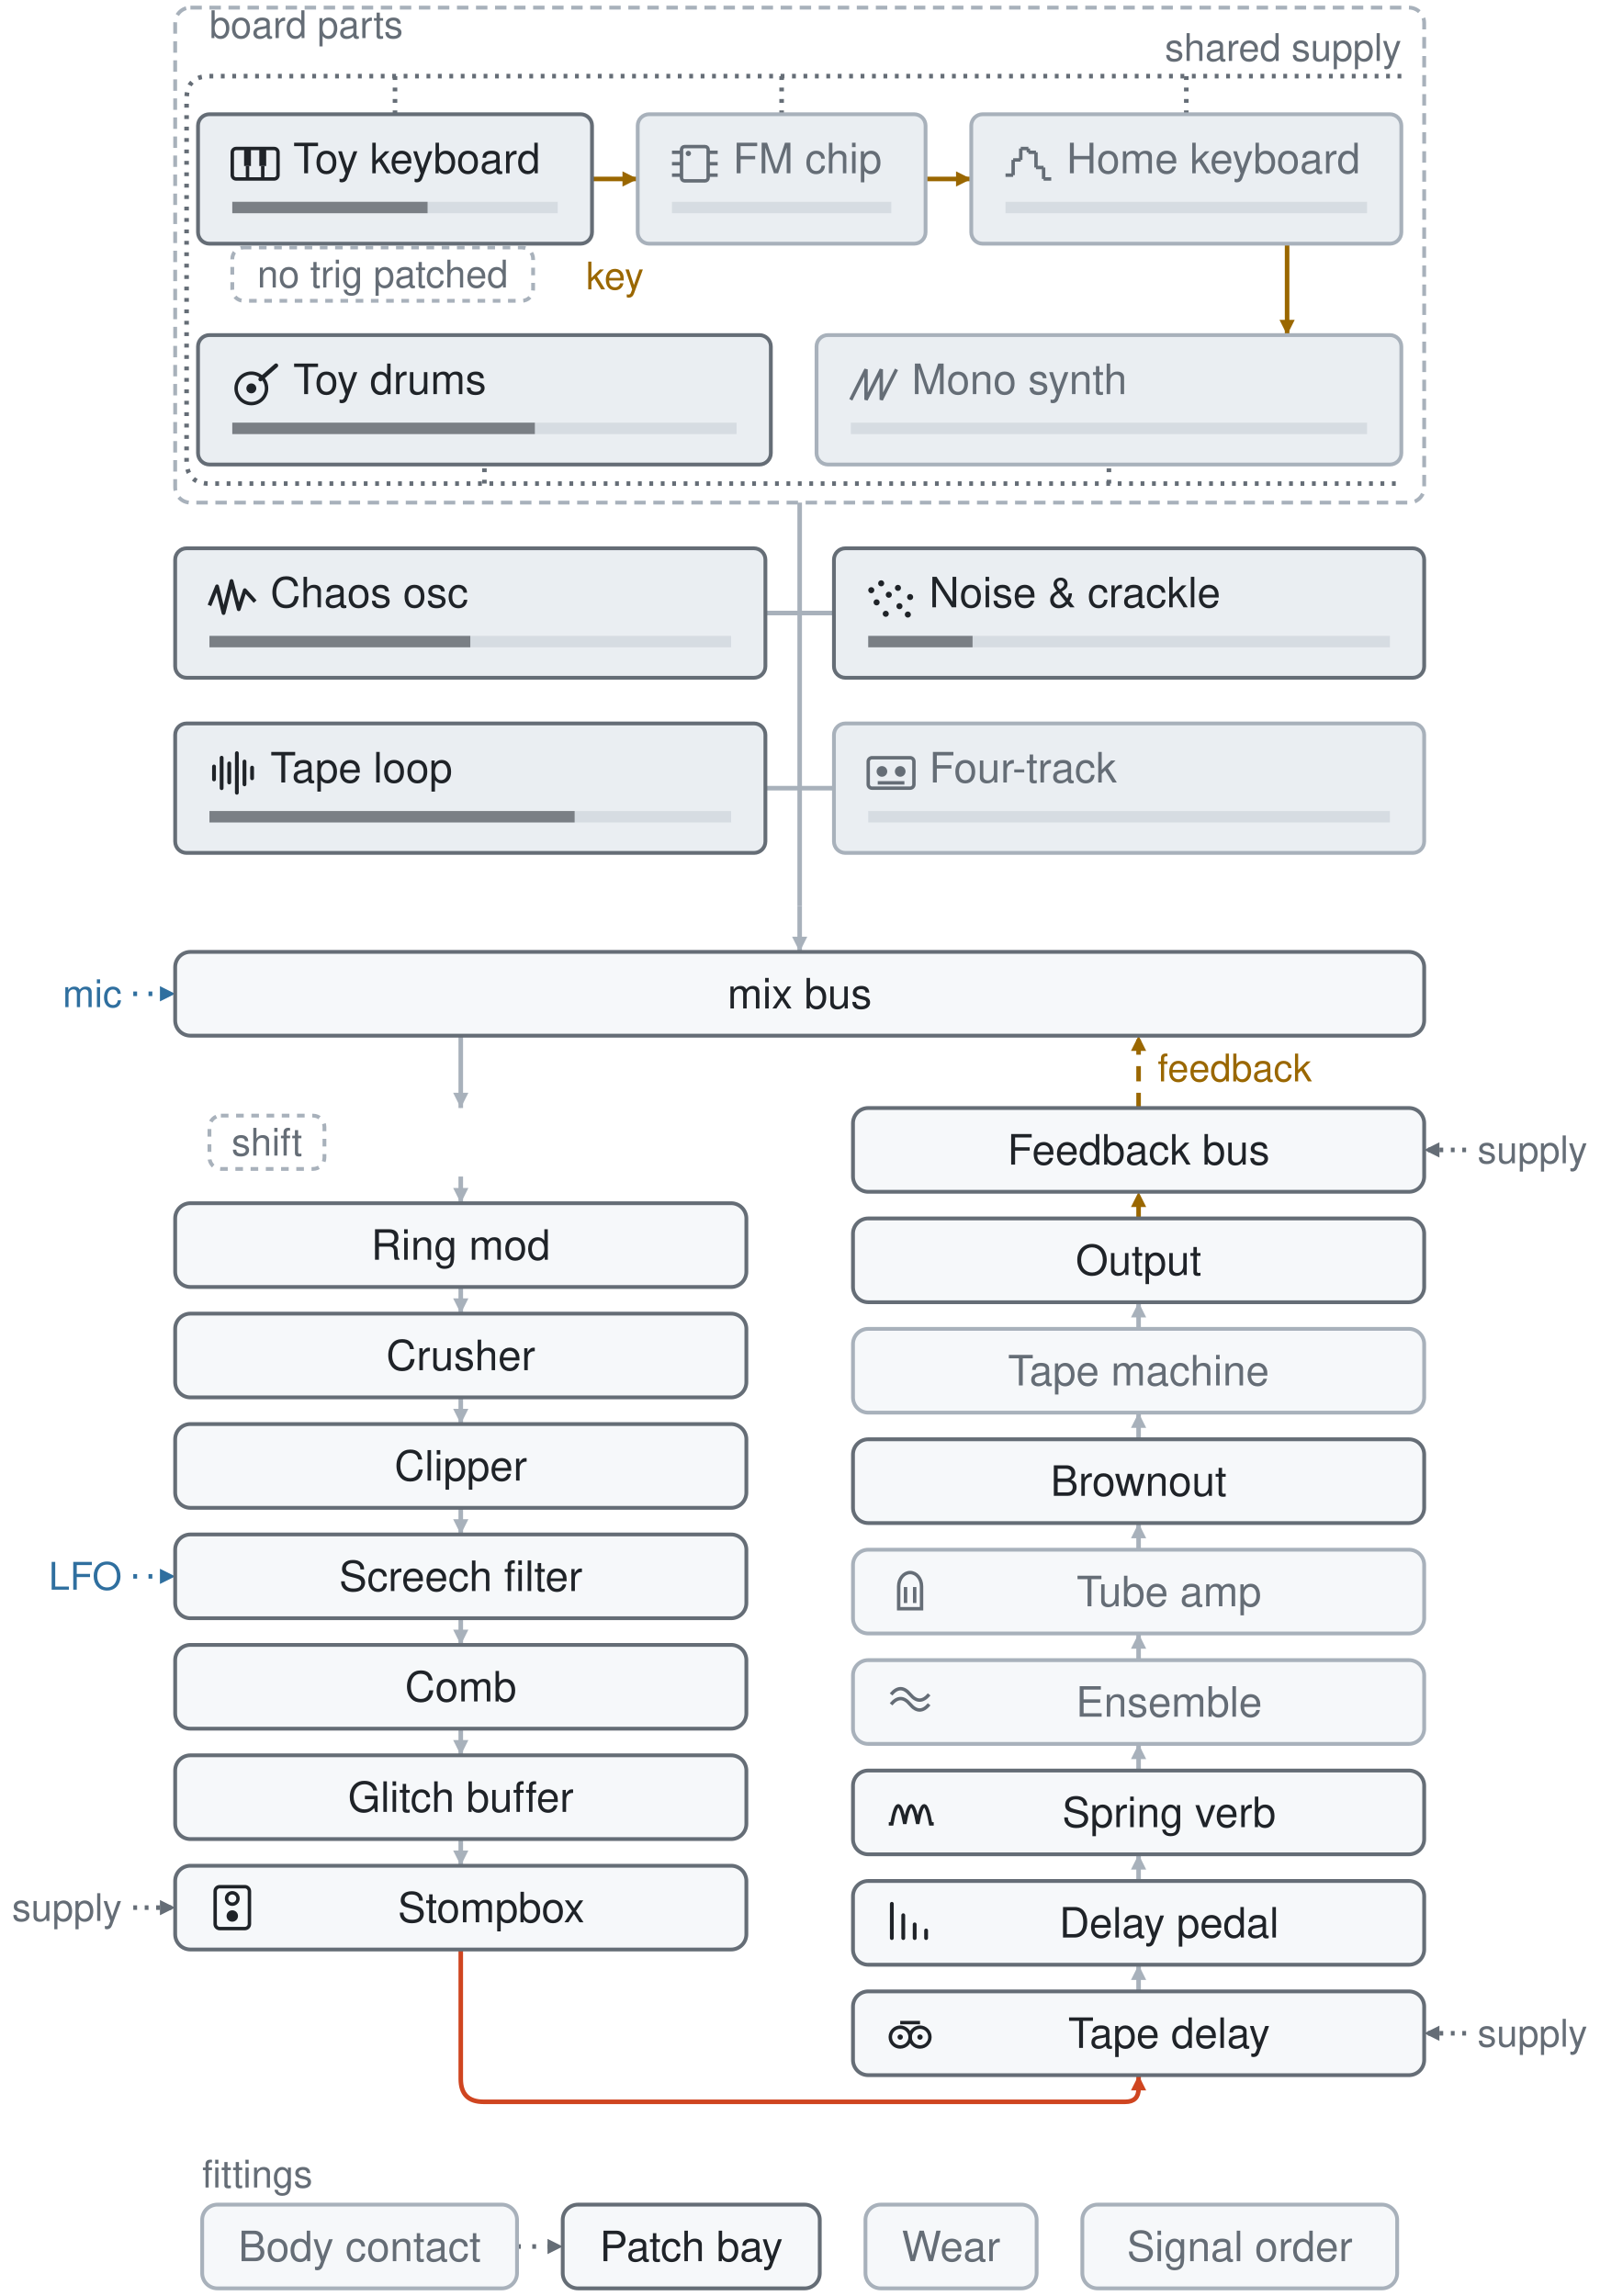
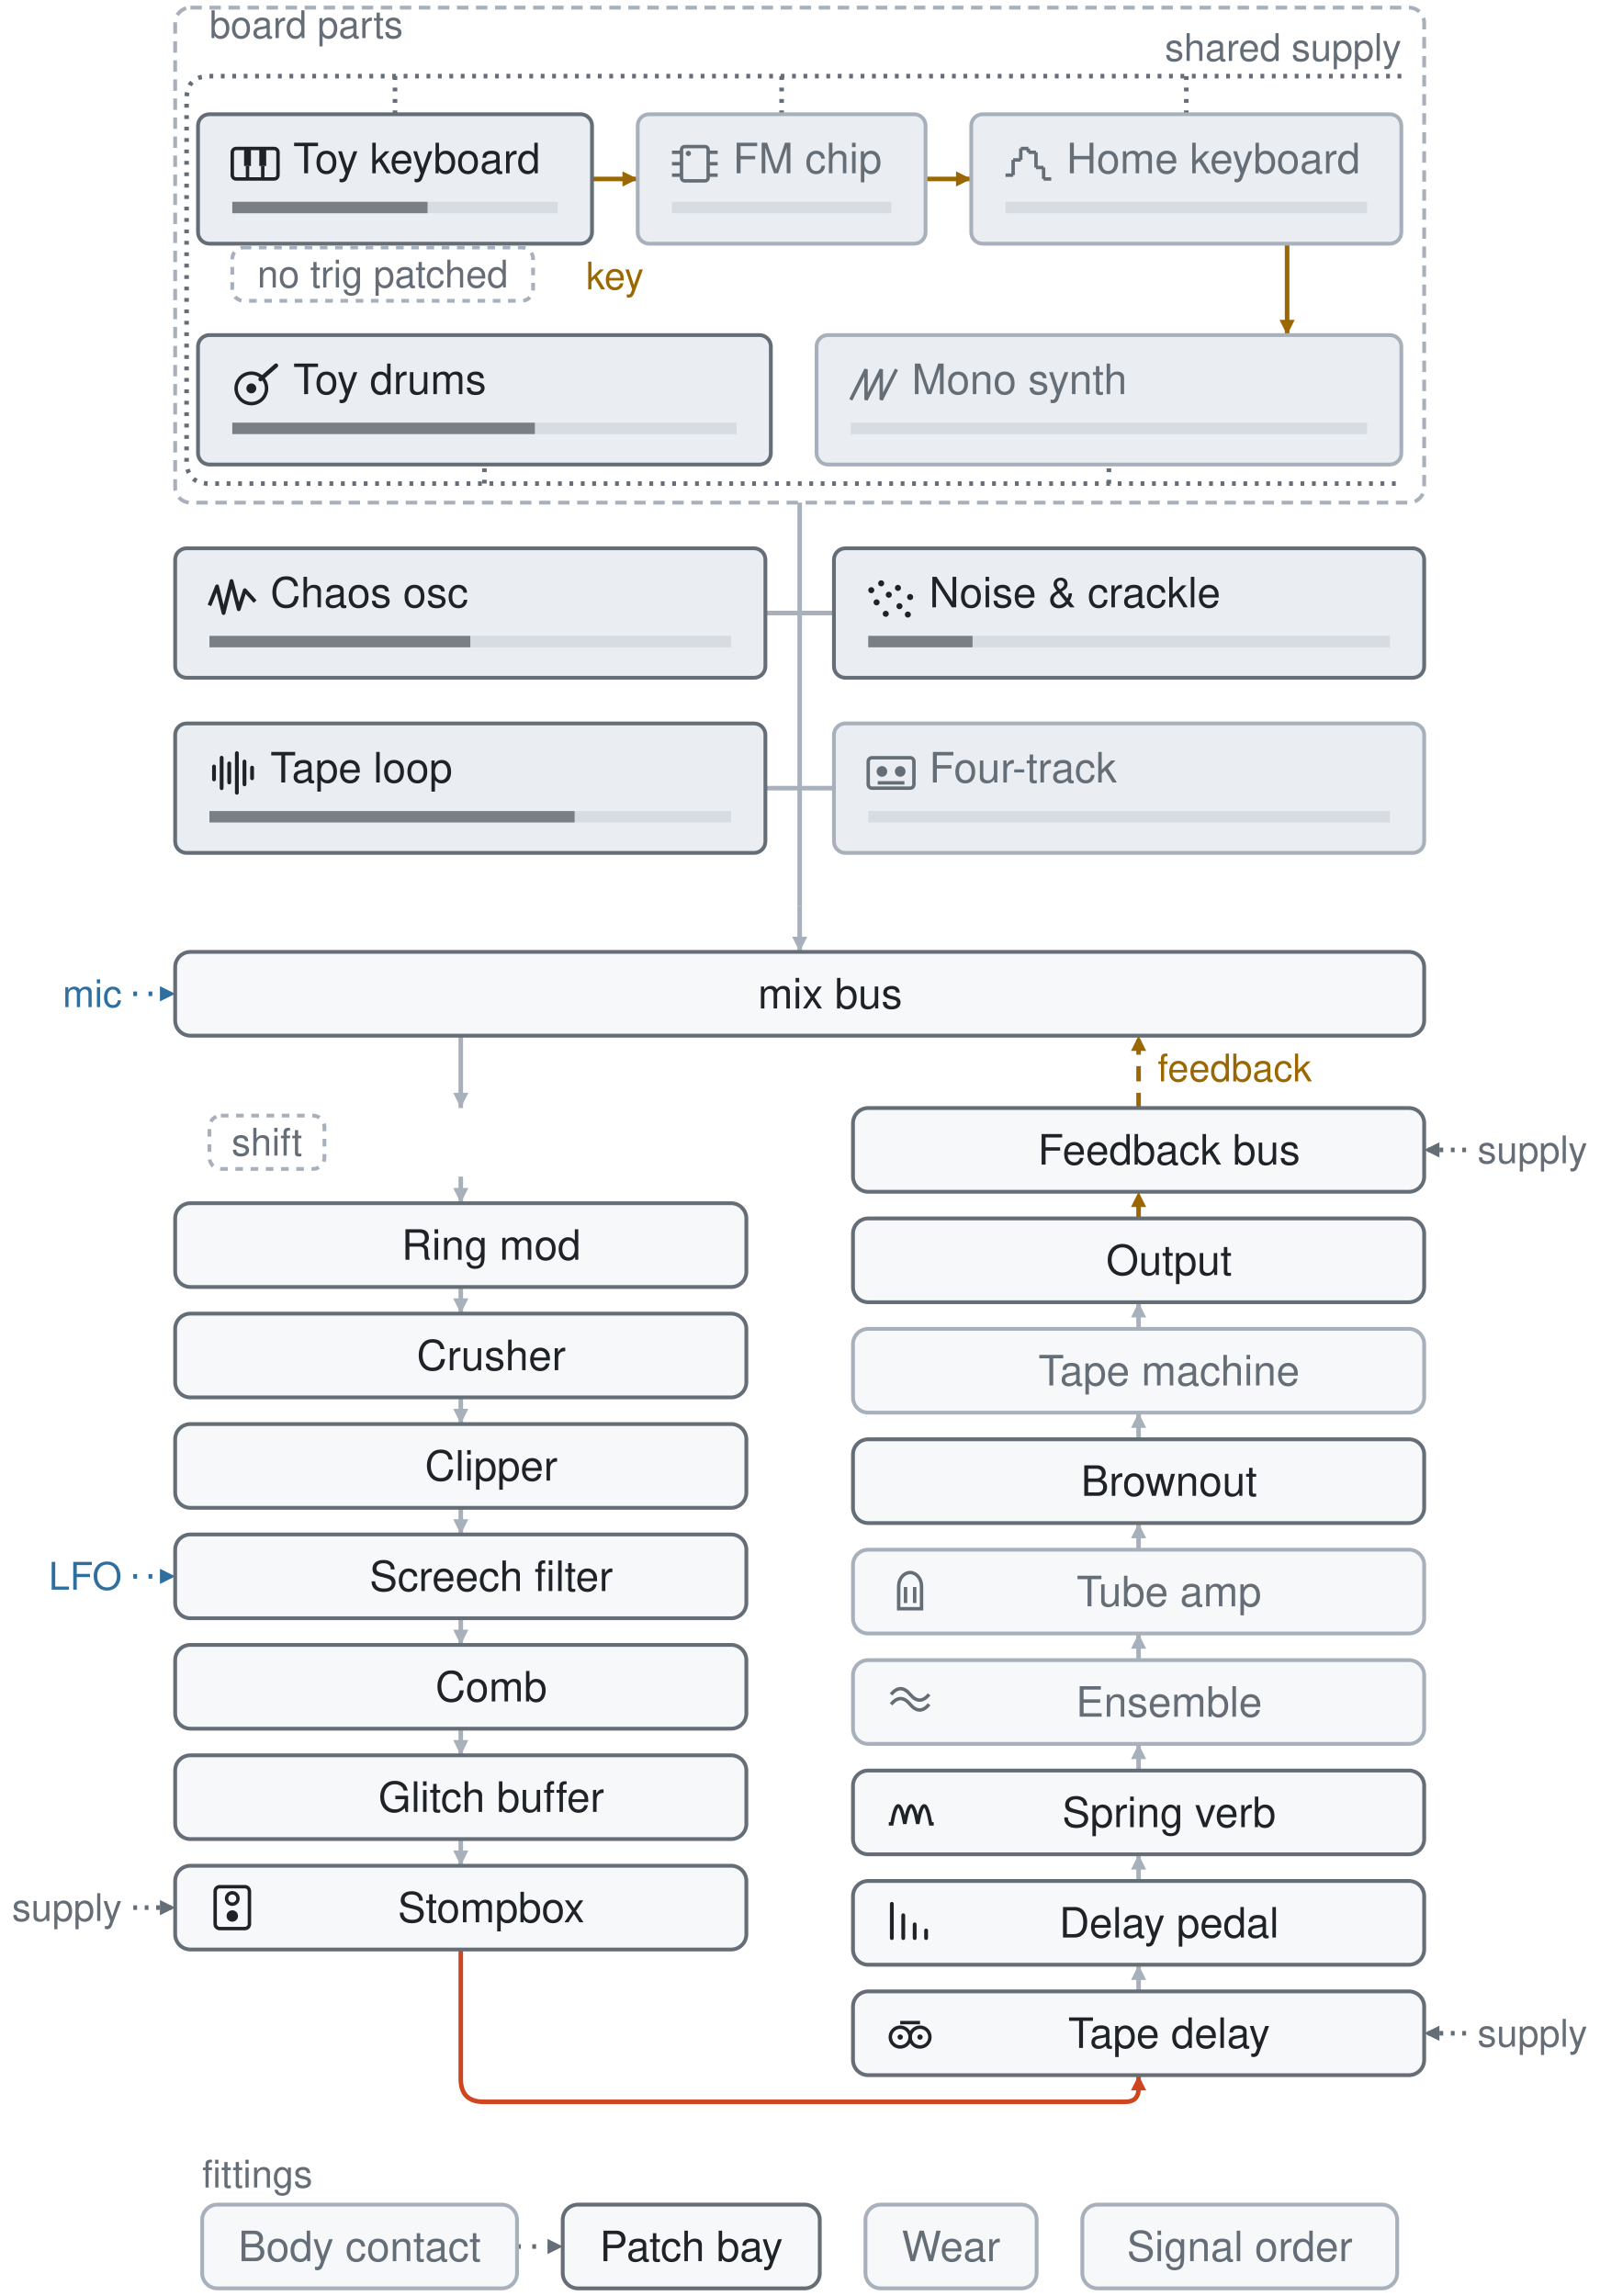
<svg xmlns="http://www.w3.org/2000/svg" viewBox="0 0 420 603" width="420" height="603" font-family="Helvetica, Arial, sans-serif">
  <g class="wire" data-wire="rail">
    <path class="line" d="M 368 20 L 55 20 Q 49 20 49 26 L 49 121 Q 49 127 55 127 L 368 127" fill="none" stroke="#656d76" stroke-width="1.2" stroke-dasharray="1 2" />
    <path class="head" d="" fill="#656d76" />
    <text x="368" y="16" fill="#656d76" font-size="10" text-anchor="end">shared supply</text>
  </g>
  <g class="wire" data-wire="rail-Toy_keyboard">
    <path class="line" d="M 103.73 20 L 103.73 30" fill="none" stroke="#656d76" stroke-width="1.2" stroke-dasharray="1 2" />
    <path class="head" d="" fill="#656d76" />
  </g>
  <g class="wire" data-wire="rail-Toy_drums">
    <path class="line" d="M 127.21 127 L 127.21 122" fill="none" stroke="#656d76" stroke-width="1.2" stroke-dasharray="1 2" />
    <path class="head" d="" fill="#656d76" />
  </g>
  <g class="wire" data-wire="rail-FM_chip">
    <path class="line" d="M 205.26 20 L 205.26 30" fill="none" stroke="#656d76" stroke-width="1.2" stroke-dasharray="1 2" />
    <path class="head" d="" fill="#656d76" />
  </g>
  <g class="wire" data-wire="rail-Home_keyboard">
    <path class="line" d="M 311.53 20 L 311.53 30" fill="none" stroke="#656d76" stroke-width="1.2" stroke-dasharray="1 2" />
    <path class="head" d="" fill="#656d76" />
  </g>
  <g class="wire" data-wire="rail-Mono_synth">
    <path class="line" d="M 291.21 127 L 291.21 122" fill="none" stroke="#656d76" stroke-width="1.2" stroke-dasharray="1 2" />
    <path class="head" d="" fill="#656d76" />
  </g>
  <g class="wire" data-wire="key-line">
    <path class="line" d="M 155.47 47 L 167.47 47" fill="none" stroke="#9a6700" stroke-width="1.2" />
    <path class="head" d="M 167.47 47 L 163.47 49 L 163.47 45 Z" fill="#9a6700" />
    <text x="161.467" y="76" fill="#9a6700" font-size="10" text-anchor="middle">key</text>
  </g>
  <g class="wire" data-wire="key-line-pcm">
    <path class="line" d="M 243.06 47 L 255.06 47" fill="none" stroke="#9a6700" stroke-width="1.2" />
    <path class="head" d="M 255.06 47 L 251.06 49 L 251.06 45 Z" fill="#9a6700" />
  </g>
  <g class="wire" data-wire="key-line-mono">
    <path class="line" d="M 338 64 L 338 88" fill="none" stroke="#9a6700" stroke-width="1.2" />
    <path class="head" d="M 338 88 L 336 84 L 340 84 Z" fill="#9a6700" />
  </g>
  <g class="wire" data-wire="board-out">
    <path class="line" d="M 210 132 L 210 238" fill="none" stroke="#a8b1bb" stroke-width="1.2" />
    <path class="head" d="" fill="#a8b1bb" />
  </g>
  <g class="wire" data-wire="Chaos_osc-out">
    <path class="line" d="M 201 161 L 210 161" fill="none" stroke="#a8b1bb" stroke-width="1.2" />
    <path class="head" d="" fill="#a8b1bb" />
  </g>
  <g class="wire" data-wire="Noise_crackle-out">
    <path class="line" d="M 219 161 L 210 161" fill="none" stroke="#a8b1bb" stroke-width="1.2" />
    <path class="head" d="" fill="#a8b1bb" />
  </g>
  <g class="wire" data-wire="Tape_loop-out">
    <path class="line" d="M 201 207 L 210 207" fill="none" stroke="#a8b1bb" stroke-width="1.2" />
    <path class="head" d="" fill="#a8b1bb" />
  </g>
  <g class="wire" data-wire="Four_track-out">
    <path class="line" d="M 219 207 L 210 207" fill="none" stroke="#a8b1bb" stroke-width="1.2" />
    <path class="head" d="" fill="#a8b1bb" />
  </g>
  <g class="wire" data-wire="collect-mix">
    <path class="line" d="M 210 238 L 210 250" fill="none" stroke="#a8b1bb" stroke-width="1.2" />
    <path class="head" d="M 210 250 L 208 246 L 212 246 Z" fill="#a8b1bb" />
  </g>
  <g class="wire" data-wire="mix-path">
    <path class="line" d="M 121 272 L 121 291" fill="none" stroke="#a8b1bb" stroke-width="1.2" />
    <path class="head" d="M 121 291 L 119 287 L 123 287 Z" fill="#a8b1bb" />
  </g>
  <g class="wire" data-wire="rack-Ring_mod">
    <path class="line" d="M 121 309 L 121 316" fill="none" stroke="#a8b1bb" stroke-width="1.2" />
    <path class="head" d="M 121 316 L 119 312 L 123 312 Z" fill="#a8b1bb" />
  </g>
  <g class="wire" data-wire="Ring_mod-Crusher">
    <path class="line" d="M 121 338 L 121 345" fill="none" stroke="#a8b1bb" stroke-width="1.2" />
    <path class="head" d="M 121 345 L 119 341 L 123 341 Z" fill="#a8b1bb" />
  </g>
  <g class="wire" data-wire="Crusher-Clipper">
    <path class="line" d="M 121 367 L 121 374" fill="none" stroke="#a8b1bb" stroke-width="1.2" />
    <path class="head" d="M 121 374 L 119 370 L 123 370 Z" fill="#a8b1bb" />
  </g>
  <g class="wire" data-wire="Clipper-Screech_filter">
    <path class="line" d="M 121 396 L 121 403" fill="none" stroke="#a8b1bb" stroke-width="1.2" />
    <path class="head" d="M 121 403 L 119 399 L 123 399 Z" fill="#a8b1bb" />
  </g>
  <g class="wire" data-wire="Screech_filter-Comb">
    <path class="line" d="M 121 425 L 121 432" fill="none" stroke="#a8b1bb" stroke-width="1.2" />
    <path class="head" d="M 121 432 L 119 428 L 123 428 Z" fill="#a8b1bb" />
  </g>
  <g class="wire" data-wire="Comb-Glitch_buffer">
    <path class="line" d="M 121 454 L 121 461" fill="none" stroke="#a8b1bb" stroke-width="1.2" />
    <path class="head" d="M 121 461 L 119 457 L 123 457 Z" fill="#a8b1bb" />
  </g>
  <g class="wire" data-wire="Glitch_buffer-Stompbox">
    <path class="line" d="M 121 483 L 121 490" fill="none" stroke="#a8b1bb" stroke-width="1.2" />
    <path class="head" d="M 121 490 L 119 486 L 123 486 Z" fill="#a8b1bb" />
  </g>
  <g class="wire" data-wire="Tape_delay-Delay_pedal">
    <path class="line" d="M 299 523 L 299 516" fill="none" stroke="#a8b1bb" stroke-width="1.2" />
    <path class="head" d="M 299 516 L 301 520 L 297 520 Z" fill="#a8b1bb" />
  </g>
  <g class="wire" data-wire="Delay_pedal-Spring_verb">
    <path class="line" d="M 299 494 L 299 487" fill="none" stroke="#a8b1bb" stroke-width="1.2" />
    <path class="head" d="M 299 487 L 301 491 L 297 491 Z" fill="#a8b1bb" />
  </g>
  <g class="wire" data-wire="Spring_verb-Ensemble">
    <path class="line" d="M 299 465 L 299 458" fill="none" stroke="#a8b1bb" stroke-width="1.2" />
    <path class="head" d="M 299 458 L 301 462 L 297 462 Z" fill="#a8b1bb" />
  </g>
  <g class="wire" data-wire="Ensemble-Tube_amp">
    <path class="line" d="M 299 436 L 299 429" fill="none" stroke="#a8b1bb" stroke-width="1.2" />
    <path class="head" d="M 299 429 L 301 433 L 297 433 Z" fill="#a8b1bb" />
  </g>
  <g class="wire" data-wire="Tube_amp-Brownout">
    <path class="line" d="M 299 407 L 299 400" fill="none" stroke="#a8b1bb" stroke-width="1.2" />
    <path class="head" d="M 299 400 L 301 404 L 297 404 Z" fill="#a8b1bb" />
  </g>
  <g class="wire" data-wire="Brownout-Tape_machine">
    <path class="line" d="M 299 378 L 299 371" fill="none" stroke="#a8b1bb" stroke-width="1.2" />
    <path class="head" d="M 299 371 L 301 375 L 297 375 Z" fill="#a8b1bb" />
  </g>
  <g class="wire" data-wire="Tape_machine-Output">
    <path class="line" d="M 299 349 L 299 342" fill="none" stroke="#a8b1bb" stroke-width="1.2" />
    <path class="head" d="M 299 342 L 301 346 L 297 346 Z" fill="#a8b1bb" />
  </g>
  <g class="wire" data-wire="fold">
    <path class="line" d="M 121 512 L 121 546 Q 121 552 127 552 L 295.5 552 Q 299 552 299 548.5 L 299 545" fill="none" stroke="#cf4520" stroke-width="1.2" />
    <path class="head" d="M 299 545 L 301 549 L 297 549 Z" fill="#cf4520" />
  </g>
  <g class="wire" data-wire="fb-out">
    <path class="line" d="M 299 320 L 299 313" fill="none" stroke="#9a6700" stroke-width="1.2" stroke-dasharray="4 3" />
    <path class="head" d="M 299 313 L 301 317 L 297 317 Z" fill="#9a6700" />
  </g>
  <g class="wire" data-wire="fb-home">
    <path class="line" d="M 299 291 L 299 272" fill="none" stroke="#9a6700" stroke-width="1.2" stroke-dasharray="4 3" />
    <path class="head" d="M 299 272 L 301 276 L 297 276 Z" fill="#9a6700" />
    <text x="304" y="284" fill="#9a6700" font-size="10" text-anchor="start">feedback</text>
  </g>
  <g class="wire" data-wire="pad-bay">
    <path class="line" d="M 135.78 590 L 147.78 590" fill="none" stroke="#656d76" stroke-width="1.2" stroke-dasharray="1 3" />
    <path class="head" d="M 147.78 590 L 143.78 592 L 143.78 588 Z" fill="#656d76" />
  </g>
  <g class="wire" data-wire="mic-wire">
    <path class="line" d="M 35 261 L 46 261" fill="none" stroke="#2f6f9f" stroke-width="1.2" stroke-dasharray="1 3" />
    <path class="head" d="M 46 261 L 42 263 L 42 259 Z" fill="#2f6f9f" />
  </g>
  <g class="wire" data-wire="rail-Feedback_bus-wire">
    <path class="line" d="M 385 302 L 374 302" fill="none" stroke="#656d76" stroke-width="1.2" stroke-dasharray="1 2" />
    <path class="head" d="M 374 302 L 378 300 L 378 304 Z" fill="#656d76" />
  </g>
  <g class="wire" data-wire="wire0-wire">
    <path class="line" d="M 35 414 L 46 414" fill="none" stroke="#2f6f9f" stroke-width="1.2" stroke-dasharray="1 3" />
    <path class="head" d="M 46 414 L 42 416 L 42 412 Z" fill="#2f6f9f" />
  </g>
  <g class="wire" data-wire="rail-Stompbox-wire">
    <path class="line" d="M 35 501 L 46 501" fill="none" stroke="#656d76" stroke-width="1.2" stroke-dasharray="1 2" />
    <path class="head" d="M 46 501 L 42 503 L 42 499 Z" fill="#656d76" />
  </g>
  <g class="wire" data-wire="rail-Tape_delay-wire">
    <path class="line" d="M 385 534 L 374 534" fill="none" stroke="#656d76" stroke-width="1.2" stroke-dasharray="1 2" />
    <path class="head" d="M 374 534 L 378 532 L 378 536 Z" fill="#656d76" />
  </g>
  <g class="node">
    <rect x="46" y="2" width="328" height="130" rx="4" fill="none" stroke="#a8b1bb" stroke-dasharray="3 2" />
    <text x="55" y="10" fill="#656d76" font-size="10" text-anchor="start">board parts</text>
  </g>
  <g class="node">
    <rect class="box" x="52" y="30" width="103.467" height="34" rx="3" fill="#eaeef2" stroke="#656d76" stroke-width="1" />
    <g class="glyph">
      <rect x="61" y="39" width="12" height="8" rx="1" fill="none" stroke="#1f2328" stroke-width="0.9" />
      <path d="M 65 43.6 V 47 M 69 43.6 V 47" stroke="#1f2328" stroke-width="0.9" />
      <rect x="64.1" y="39" width="1.8" height="4.6" fill="#1f2328" />
      <rect x="68.1" y="39" width="1.8" height="4.6" fill="#1f2328" />
    </g>
    <text x="77" y="45.5" fill="#1f2328" font-size="11" text-anchor="start">Toy keyboard</text>
    <rect x="61" y="53" width="85.467" height="3" fill="#a8b1bb" fill-opacity="0.3" />
    <rect x="61" y="53" width="51.28" height="3" fill="#1f2328" fill-opacity="0.5" />
  </g>
  <g class="node">
    <rect class="box" x="52" y="88" width="150.427" height="34" rx="3" fill="#eaeef2" stroke="#656d76" stroke-width="1" />
    <g class="glyph">
      <circle cx="66" cy="102" r="4" fill="none" stroke="#1f2328" stroke-width="0.9" />
      <circle cx="66" cy="102" r="1.3" fill="#1f2328" />
      <path d="M 72.5 96 L 68.4 99.6" stroke="#1f2328" stroke-width="1.1" stroke-linecap="round" />
    </g>
    <text x="77" y="103.5" fill="#1f2328" font-size="11" text-anchor="start">Toy drums</text>
    <rect x="61" y="111" width="132.427" height="3" fill="#a8b1bb" fill-opacity="0.3" />
    <rect x="61" y="111" width="79.456" height="3" fill="#1f2328" fill-opacity="0.5" />
  </g>
  <g class="node">
    <rect class="box" x="167.467" y="30" width="75.592" height="34" rx="3" fill="#eaeef2" stroke="#a8b1bb" stroke-width="1" />
    <g class="glyph">
      <rect x="178.967" y="38.5" width="7" height="9" rx="0.8" fill="none" stroke="#656d76" stroke-width="0.9" />
      <path d="M 176.467 40 h 2.5 M 185.967 40 h 2.5 M 176.467 43 h 2.5 M 185.967 43 h 2.5 M 176.467 46 h 2.5 M 185.967 46 h 2.5" stroke="#656d76" stroke-width="0.9" />
      <circle cx="180.767" cy="40.3" r="0.7" fill="#656d76" />
    </g>
    <text x="192.467" y="45.5" fill="#656d76" font-size="11" text-anchor="start">FM chip</text>
    <rect x="176.467" y="53" width="57.592" height="3" fill="#a8b1bb" fill-opacity="0.3" />
  </g>
  <g class="node">
    <rect class="box" x="255.058" y="30" width="112.942" height="34" rx="3" fill="#eaeef2" stroke="#a8b1bb" stroke-width="1" />
    <g class="glyph">
      <path d="M 264.058 46 h 2 M 266.058 42 h 2 M 268.058 39 h 2 M 270.058 40 h 2 M 272.058 44 h 2 M 274.058 47 h 2 M 266.058 46 V 42 M 268.058 42 V 39 M 270.058 39 V 40 M 272.058 40 V 44 M 274.058 44 V 47" fill="none" stroke="#656d76" stroke-width="0.9" stroke-linejoin="miter" />
    </g>
    <text x="280.058" y="45.5" fill="#656d76" font-size="11" text-anchor="start">Home keyboard</text>
    <rect x="264.058" y="53" width="94.942" height="3" fill="#a8b1bb" fill-opacity="0.3" />
  </g>
  <g class="node">
    <rect class="box" x="214.427" y="88" width="153.573" height="34" rx="3" fill="#eaeef2" stroke="#a8b1bb" stroke-width="1" />
    <g class="glyph">
      <path d="M 223.427 105 L 227.427 97 V 105 L 231.427 97 V 105 L 235.427 97" fill="none" stroke="#656d76" stroke-width="0.9" stroke-linejoin="miter" />
    </g>
    <text x="239.427" y="103.5" fill="#656d76" font-size="11" text-anchor="start">Mono synth</text>
    <rect x="223.427" y="111" width="135.573" height="3" fill="#a8b1bb" fill-opacity="0.3" />
  </g>
  <g class="node">
    <rect class="box" x="46" y="144" width="155" height="34" rx="3" fill="#eaeef2" stroke="#656d76" stroke-width="1" />
    <g class="glyph">
      <path d="M 55 159 L 57 154 L 58.7 161 L 60.8 152.6 L 62.7 160 L 64.3 155 L 67 158" fill="none" stroke="#1f2328" stroke-width="1" stroke-linejoin="round" />
    </g>
    <text x="71" y="159.5" fill="#1f2328" font-size="11" text-anchor="start">Chaos osc</text>
    <rect x="55" y="167" width="137" height="3" fill="#a8b1bb" fill-opacity="0.3" />
    <rect x="55" y="167" width="68.5" height="3" fill="#1f2328" fill-opacity="0.5" />
  </g>
  <g class="node">
    <rect class="box" x="219" y="144" width="155" height="34" rx="3" fill="#eaeef2" stroke="#656d76" stroke-width="1" />
    <g class="glyph">
      <path d="M 228.8 154.2 a 0.8 0.8 0 1 0 0.01 0 M 231.4 152.4 a 0.8 0.8 0 1 0 0.01 0 M 230.2 157.4 a 0.8 0.8 0 1 0 0.01 0 M 233.4 155.4 a 0.8 0.8 0 1 0 0.01 0 M 232.6 160.4 a 0.8 0.8 0 1 0 0.01 0 M 235.8 153.6 a 0.8 0.8 0 1 0 0.01 0 M 236.2 158.4 a 0.8 0.8 0 1 0 0.01 0 M 239 156 a 0.8 0.8 0 1 0 0.01 0 M 238.4 160.6 a 0.8 0.8 0 1 0 0.01 0" fill="#1f2328" />
    </g>
    <text x="244" y="159.5" fill="#1f2328" font-size="11" text-anchor="start">Noise &amp; crackle</text>
    <rect x="228" y="167" width="137" height="3" fill="#a8b1bb" fill-opacity="0.3" />
    <rect x="228" y="167" width="27.4" height="3" fill="#1f2328" fill-opacity="0.5" />
  </g>
  <g class="node">
    <rect class="box" x="46" y="190" width="155" height="34" rx="3" fill="#eaeef2" stroke="#656d76" stroke-width="1" />
    <g class="glyph">
      <path d="M 56.2 201.3 v 3.4 M 58.2 199 v 8 M 60.2 200.5 v 5 M 62.2 197.8 v 10.4 M 64.2 200 v 6 M 66.2 201.6 v 2.8" stroke="#1f2328" stroke-width="1" stroke-linecap="round" />
    </g>
    <text x="71" y="205.5" fill="#1f2328" font-size="11" text-anchor="start">Tape loop</text>
    <rect x="55" y="213" width="137" height="3" fill="#a8b1bb" fill-opacity="0.3" />
    <rect x="55" y="213" width="95.9" height="3" fill="#1f2328" fill-opacity="0.5" />
  </g>
  <g class="node">
    <rect class="box" x="219" y="190" width="155" height="34" rx="3" fill="#eaeef2" stroke="#a8b1bb" stroke-width="1" />
    <g class="glyph">
      <rect x="228" y="199" width="12" height="8" rx="1" fill="none" stroke="#656d76" stroke-width="0.9" />
      <circle cx="231.6" cy="202.6" r="1.4" fill="#656d76" />
      <circle cx="236.4" cy="202.6" r="1.4" fill="#656d76" />
      <path d="M 230.5 205.6 h 7" stroke="#656d76" stroke-width="0.9" />
    </g>
    <text x="244" y="205.5" fill="#656d76" font-size="11" text-anchor="start">Four-track</text>
    <rect x="228" y="213" width="137" height="3" fill="#a8b1bb" fill-opacity="0.3" />
  </g>
  <g class="node">
    <rect class="box" x="46" y="250" width="328" height="22" rx="4" fill="#f6f8fa" stroke="#656d76" stroke-width="1" />
-     <text x="210" y="264.85" fill="#1f2328" font-size="11" text-anchor="middle">mix bus</text>
+     <text x="218" y="264.85" fill="#1f2328" font-size="11" text-anchor="middle">mix bus</text>
  </g>
  <g class="node" />
  <g class="node">
    <rect class="box" x="46" y="316" width="150" height="22" rx="4" fill="#f6f8fa" stroke="#656d76" stroke-width="1" />
-     <text x="121" y="330.85" fill="#1f2328" font-size="11" text-anchor="middle">Ring mod</text>
+     <text x="129" y="330.85" fill="#1f2328" font-size="11" text-anchor="middle">Ring mod</text>
  </g>
  <g class="node">
    <rect class="box" x="46" y="345" width="150" height="22" rx="4" fill="#f6f8fa" stroke="#656d76" stroke-width="1" />
-     <text x="121" y="359.85" fill="#1f2328" font-size="11" text-anchor="middle">Crusher</text>
+     <text x="129" y="359.85" fill="#1f2328" font-size="11" text-anchor="middle">Crusher</text>
  </g>
  <g class="node">
    <rect class="box" x="46" y="374" width="150" height="22" rx="4" fill="#f6f8fa" stroke="#656d76" stroke-width="1" />
-     <text x="121" y="388.85" fill="#1f2328" font-size="11" text-anchor="middle">Clipper</text>
+     <text x="129" y="388.85" fill="#1f2328" font-size="11" text-anchor="middle">Clipper</text>
  </g>
  <g class="node">
    <rect class="box" x="46" y="403" width="150" height="22" rx="4" fill="#f6f8fa" stroke="#656d76" stroke-width="1" />
-     <text x="121" y="417.85" fill="#1f2328" font-size="11" text-anchor="middle">Screech filter</text>
+     <text x="129" y="417.85" fill="#1f2328" font-size="11" text-anchor="middle">Screech filter</text>
  </g>
  <g class="node">
    <rect class="box" x="46" y="432" width="150" height="22" rx="4" fill="#f6f8fa" stroke="#656d76" stroke-width="1" />
-     <text x="121" y="446.85" fill="#1f2328" font-size="11" text-anchor="middle">Comb</text>
+     <text x="129" y="446.85" fill="#1f2328" font-size="11" text-anchor="middle">Comb</text>
  </g>
  <g class="node">
    <rect class="box" x="46" y="461" width="150" height="22" rx="4" fill="#f6f8fa" stroke="#656d76" stroke-width="1" />
-     <text x="121" y="475.85" fill="#1f2328" font-size="11" text-anchor="middle">Glitch buffer</text>
+     <text x="129" y="475.85" fill="#1f2328" font-size="11" text-anchor="middle">Glitch buffer</text>
  </g>
  <g class="node">
    <rect class="box" x="46" y="490" width="150" height="22" rx="4" fill="#f6f8fa" stroke="#656d76" stroke-width="1" />
    <g class="glyph">
      <rect x="56.5" y="495.5" width="9" height="11" rx="1.2" fill="none" stroke="#1f2328" stroke-width="0.9" />
      <circle cx="61" cy="498.6" r="1.5" fill="none" stroke="#1f2328" stroke-width="0.9" />
      <circle cx="61" cy="503.2" r="1.5" fill="#1f2328" />
    </g>
    <text x="129" y="504.85" fill="#1f2328" font-size="11" text-anchor="middle">Stompbox</text>
  </g>
  <g class="node">
    <rect class="box" x="224" y="523" width="150" height="22" rx="4" fill="#f6f8fa" stroke="#656d76" stroke-width="1" />
    <g class="glyph">
      <circle cx="236.4" cy="535" r="2.6" fill="none" stroke="#1f2328" stroke-width="0.9" />
      <circle cx="236.4" cy="535" r="0.7" fill="#1f2328" />
      <circle cx="241.6" cy="535" r="2.6" fill="none" stroke="#1f2328" stroke-width="0.9" />
      <circle cx="241.6" cy="535" r="0.7" fill="#1f2328" />
      <path d="M 236.4 531.2 H 241.6" stroke="#1f2328" stroke-width="0.9" />
    </g>
    <text x="307" y="537.85" fill="#1f2328" font-size="11" text-anchor="middle">Tape delay</text>
  </g>
  <g class="node">
    <rect class="box" x="224" y="494" width="150" height="22" rx="4" fill="#f6f8fa" stroke="#656d76" stroke-width="1" />
    <g class="glyph">
      <path d="M 234.2 509 v -9 M 237.2 509 v -6 M 240.2 509 v -3.6 M 243.2 509 v -2" stroke="#1f2328" stroke-width="1" stroke-linecap="round" />
    </g>
    <text x="307" y="508.85" fill="#1f2328" font-size="11" text-anchor="middle">Delay pedal</text>
  </g>
  <g class="node">
    <rect class="box" x="224" y="465" width="150" height="22" rx="4" fill="#f6f8fa" stroke="#656d76" stroke-width="1" />
    <g class="glyph">
      <path d="M 233.4 479 h 0.8 q 1.7 -9.5 3.4 0 q 1.7 -9.5 3.4 0 q 1.7 -9.5 3.4 0 h 0.8" fill="none" stroke="#1f2328" stroke-width="0.9" />
    </g>
    <text x="307" y="479.85" fill="#1f2328" font-size="11" text-anchor="middle">Spring verb</text>
  </g>
  <g class="node">
    <rect class="box" x="224" y="436" width="150" height="22" rx="4" fill="#f6f8fa" stroke="#a8b1bb" stroke-width="1" />
    <g class="glyph">
      <path d="M 234 445 q 2.5 -3 5 0 q 2.5 3 5 0" fill="none" stroke="#656d76" stroke-width="0.9" />
      <path d="M 234 447.6 q 2.5 -3 5 0 q 2.5 3 5 0" fill="none" stroke="#656d76" stroke-width="0.9" />
    </g>
    <text x="307" y="450.85" fill="#656d76" font-size="11" text-anchor="middle">Ensemble</text>
  </g>
  <g class="node">
    <rect class="box" x="224" y="407" width="150" height="22" rx="4" fill="#f6f8fa" stroke="#a8b1bb" stroke-width="1" />
    <g class="glyph">
      <path d="M 236 422.5 V 416.6 a 3 3.6 0 0 1 6 0 V 422.5 z" fill="none" stroke="#656d76" stroke-width="0.9" />
      <path d="M 237.8 421 V 416.8 M 240.2 421 V 416.8" fill="none" stroke="#656d76" stroke-width="0.9" />
    </g>
    <text x="307" y="421.85" fill="#656d76" font-size="11" text-anchor="middle">Tube amp</text>
  </g>
  <g class="node">
    <rect class="box" x="224" y="378" width="150" height="22" rx="4" fill="#f6f8fa" stroke="#656d76" stroke-width="1" />
-     <text x="299" y="392.85" fill="#1f2328" font-size="11" text-anchor="middle">Brownout</text>
+     <text x="307" y="392.85" fill="#1f2328" font-size="11" text-anchor="middle">Brownout</text>
  </g>
  <g class="node">
    <rect class="box" x="224" y="349" width="150" height="22" rx="4" fill="#f6f8fa" stroke="#a8b1bb" stroke-width="1" />
-     <text x="299" y="363.85" fill="#656d76" font-size="11" text-anchor="middle">Tape machine</text>
+     <text x="307" y="363.85" fill="#656d76" font-size="11" text-anchor="middle">Tape machine</text>
  </g>
  <g class="node">
    <rect class="box" x="224" y="320" width="150" height="22" rx="4" fill="#f6f8fa" stroke="#656d76" stroke-width="1" />
-     <text x="299" y="334.85" fill="#1f2328" font-size="11" text-anchor="middle">Output</text>
+     <text x="307" y="334.85" fill="#1f2328" font-size="11" text-anchor="middle">Output</text>
  </g>
  <g class="node">
    <rect class="box" x="224" y="291" width="150" height="22" rx="4" fill="#f6f8fa" stroke="#656d76" stroke-width="1" />
-     <text x="299" y="305.85" fill="#1f2328" font-size="11" text-anchor="middle">Feedback bus</text>
+     <text x="307" y="305.85" fill="#1f2328" font-size="11" text-anchor="middle">Feedback bus</text>
  </g>
  <g class="node">
    <rect class="box" x="53.095" y="579" width="82.68" height="22" rx="4" fill="#f6f8fa" stroke="#a8b1bb" stroke-width="1" />
    <text x="94.435" y="593.85" fill="#656d76" font-size="11" text-anchor="middle">Body contact</text>
  </g>
  <g class="node">
    <rect class="box" x="147.775" y="579" width="67.5" height="22" rx="4" fill="#f6f8fa" stroke="#656d76" stroke-width="1" />
    <text x="181.525" y="593.85" fill="#1f2328" font-size="11" text-anchor="middle">Patch bay</text>
  </g>
  <g class="node">
    <rect class="box" x="227.275" y="579" width="44.95" height="22" rx="4" fill="#f6f8fa" stroke="#a8b1bb" stroke-width="1" />
    <text x="249.75" y="593.85" fill="#656d76" font-size="11" text-anchor="middle">Wear</text>
  </g>
  <g class="node">
    <rect class="box" x="284.225" y="579" width="82.68" height="22" rx="4" fill="#f6f8fa" stroke="#a8b1bb" stroke-width="1" />
    <text x="325.565" y="593.85" fill="#656d76" font-size="11" text-anchor="middle">Signal order</text>
  </g>
  <g class="node">
    <rect class="box" x="55" y="293" width="30.2" height="14" rx="3" fill="none" stroke="#a8b1bb" stroke-dasharray="2 2" />
    <text x="70.1" y="303.5" fill="#656d76" font-size="10" text-anchor="middle">shift</text>
  </g>
  <g class="node">
    <rect class="box" x="61" y="65" width="79" height="14" rx="3" fill="none" stroke="#a8b1bb" stroke-dasharray="2 2" />
    <text x="100.5" y="75.5" fill="#656d76" font-size="10" text-anchor="middle">no trig patched</text>
  </g>
  <g class="tap">
    <text x="32" y="264.5" fill="#2f6f9f" font-size="10" text-anchor="end">mic</text>
  </g>
  <g class="tap">
    <text x="388" y="305.5" fill="#656d76" font-size="10" text-anchor="start">supply</text>
  </g>
  <g class="tap">
    <text x="32" y="417.5" fill="#2f6f9f" font-size="10" text-anchor="end">LFO</text>
  </g>
  <g class="tap">
    <text x="32" y="504.5" fill="#656d76" font-size="10" text-anchor="end">supply</text>
  </g>
  <g class="tap">
    <text x="388" y="537.5" fill="#656d76" font-size="10" text-anchor="start">supply</text>
  </g>
  <g class="tap">
    <text x="53.095" y="574.5" fill="#656d76" font-size="10" text-anchor="start">fittings</text>
  </g>
</svg>
